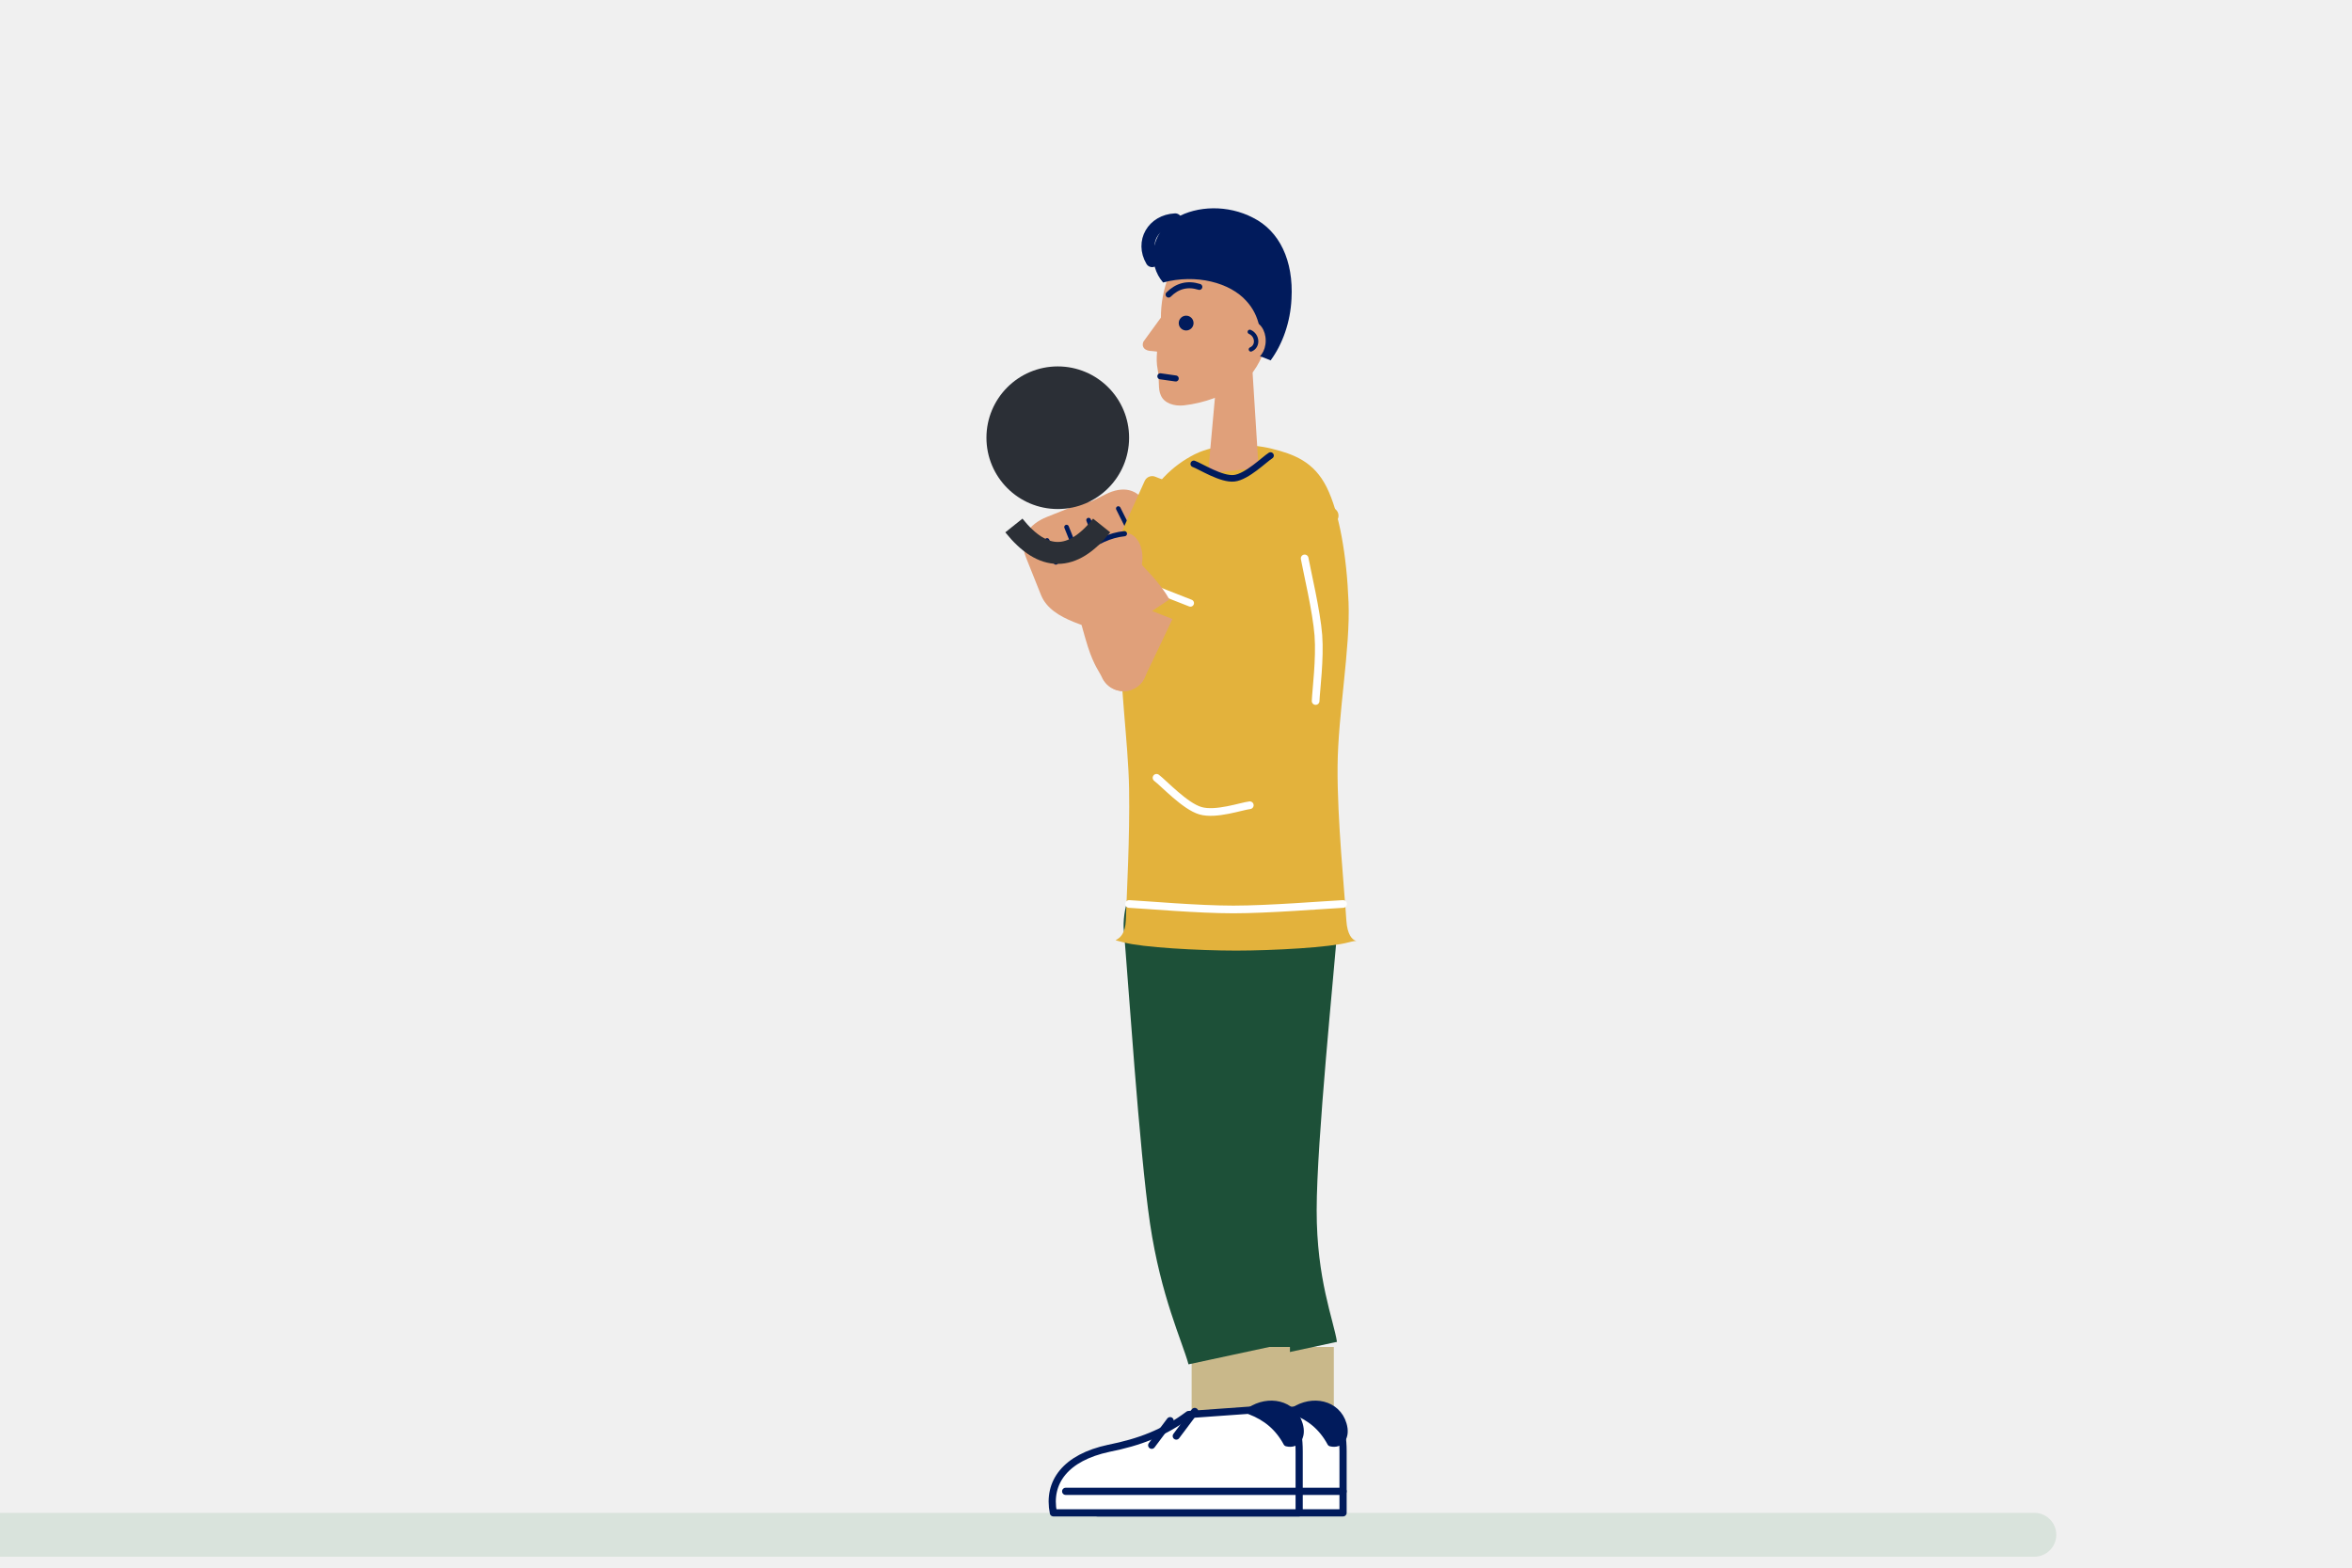
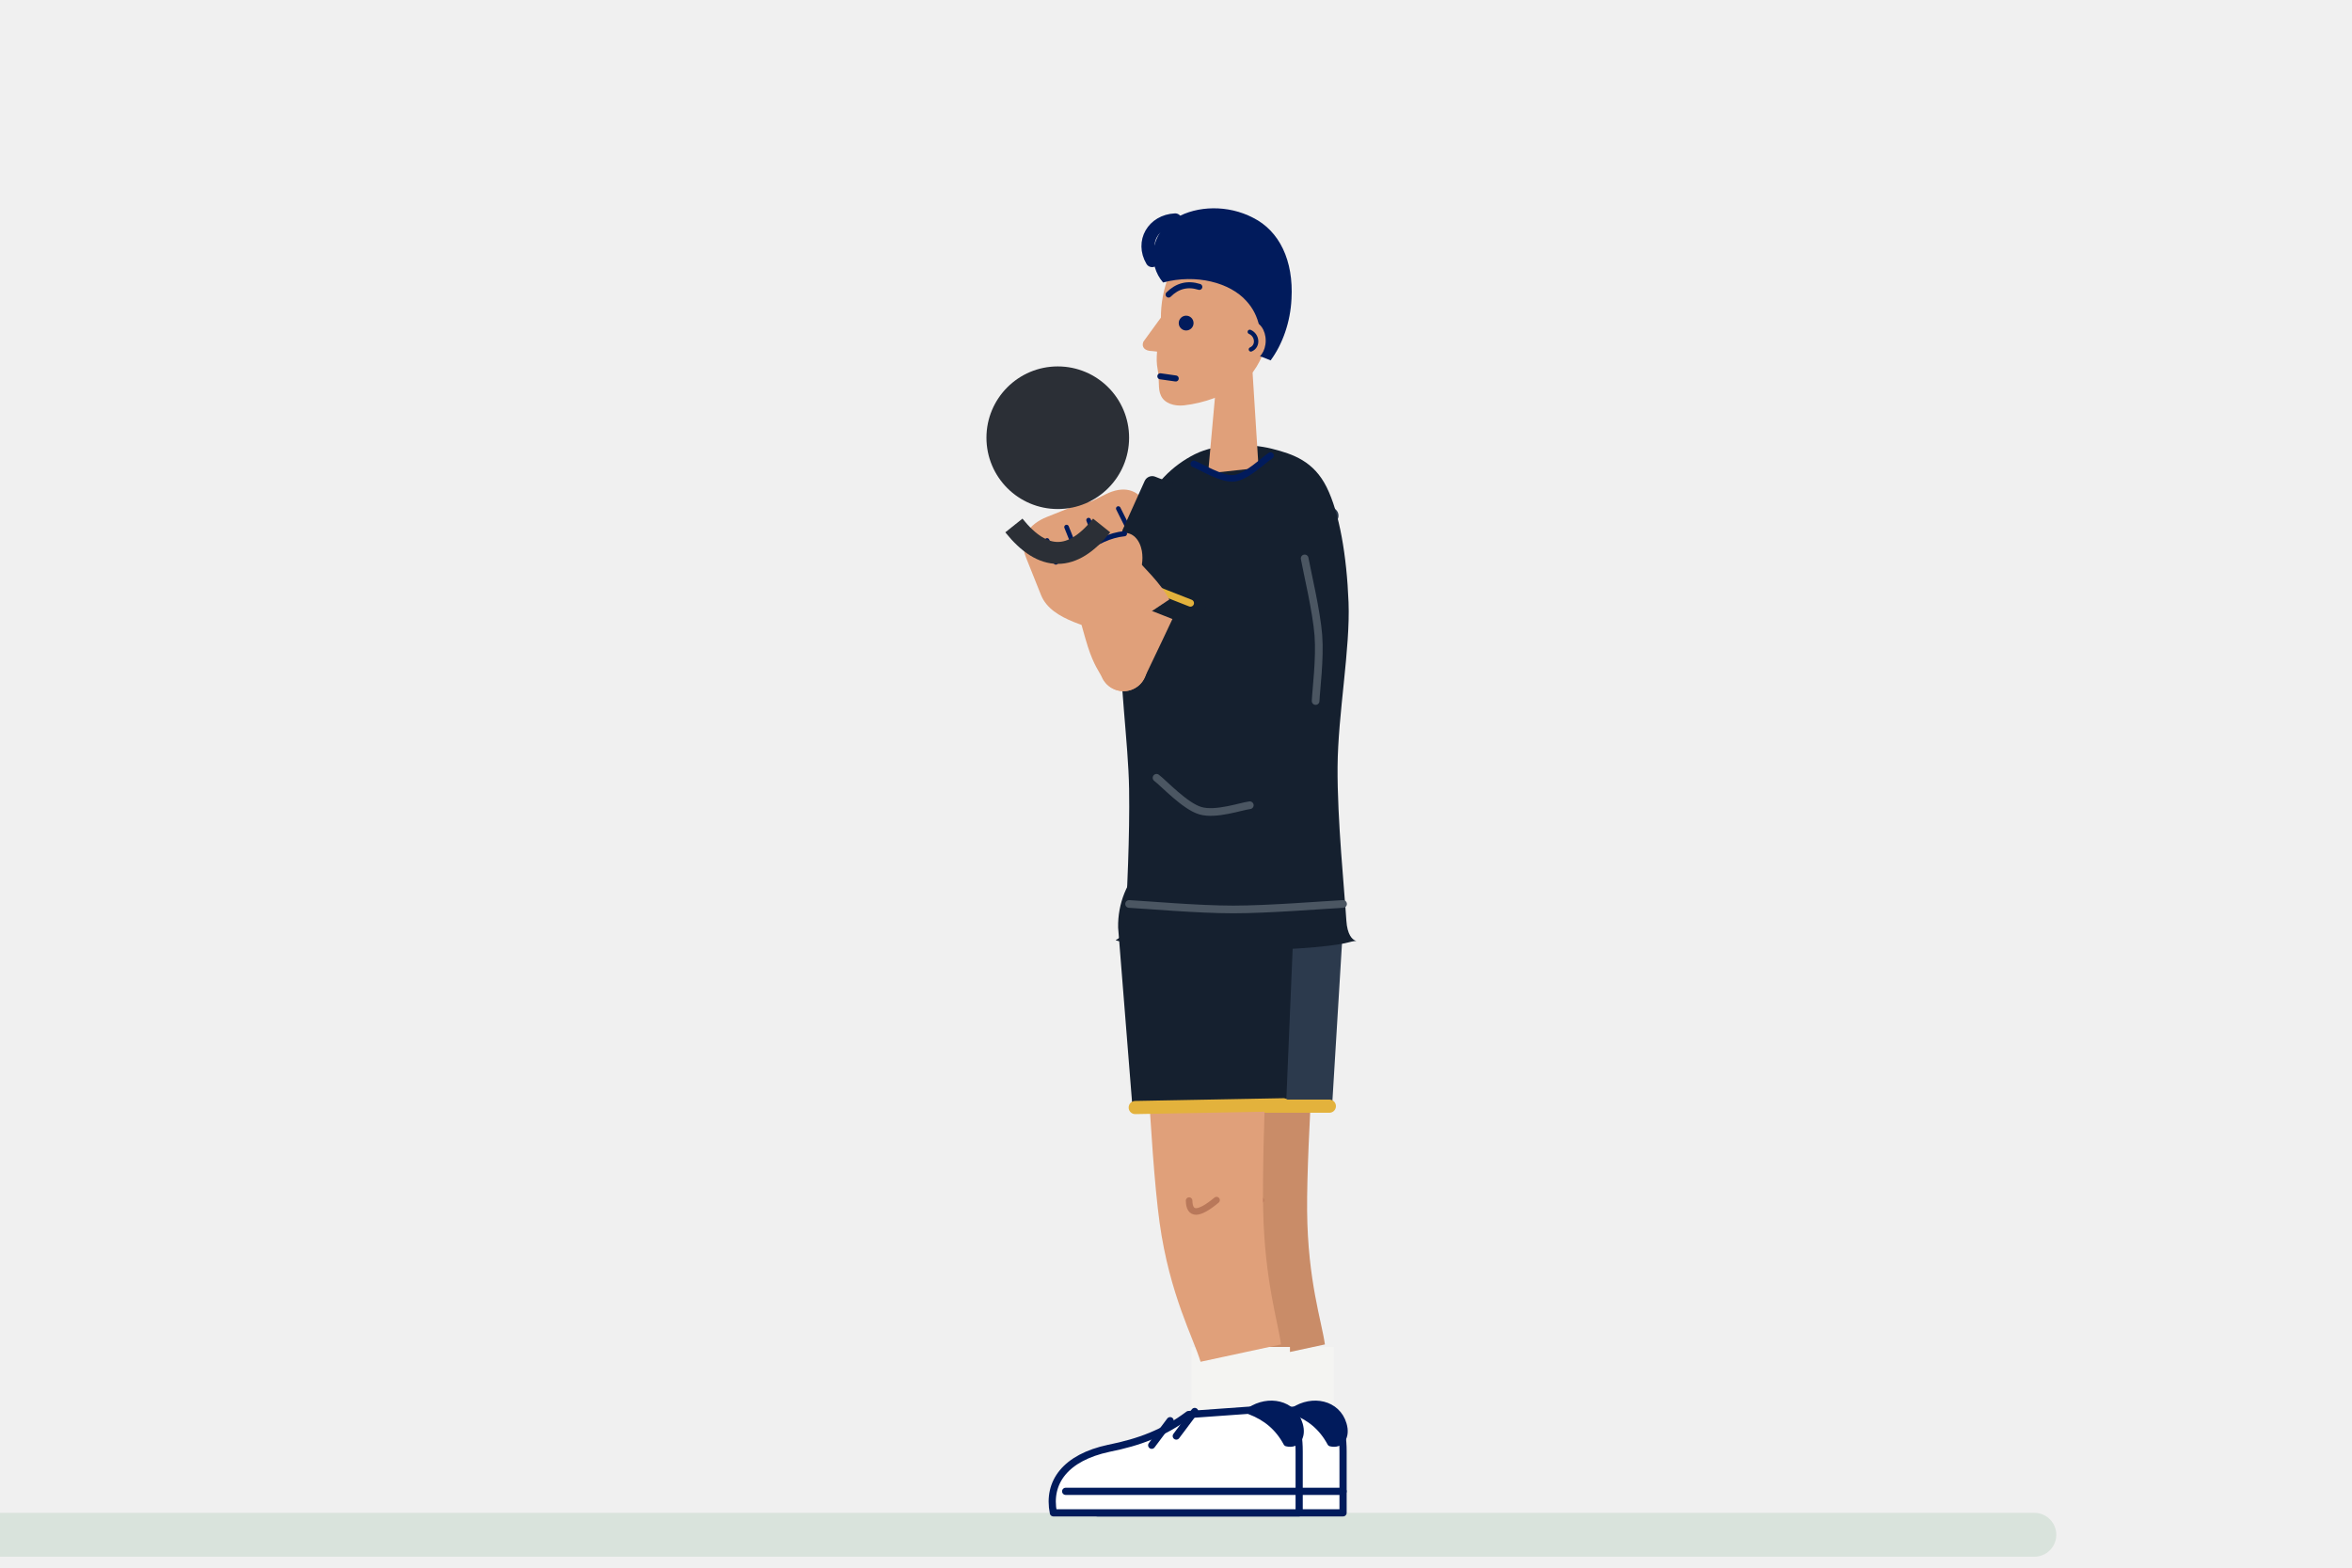
<svg xmlns="http://www.w3.org/2000/svg" viewBox="65.2 10.2 428.7 285.8" role="img" aria-label="Kettlebell Halo, bell at chest">
  <rect x="40" y="286" width="400" height="8" rx="4" fill="#d9e3dc" />
-   <path d="M281.85 128.08 C281.42 127.12 281.2 125.56 279.31 122.34 C277.42 119.12 271.97 111.01 270.5 108.75 L265.5 111.25 C266.43 113.79 269.64 123.01 271.09 126.46 C272.53 129.9 273.64 131.01 274.15 131.92 A4.3 4.3 0 0 0 281.85 128.08 Z" fill="#e0a07a" />
-   <path d="M295.6 98.54 C293.99 100.67 289.42 106.51 285.93 111.33 C282.45 116.14 276.57 124.73 274.7 127.41 A4.2 4.2 0 0 0 281.3 132.59 C283.46 130.14 290.42 122.4 294.27 117.87 C298.12 113.35 302.71 107.53 304.4 105.46 Z" fill="#e0a07a" />
-   <path d="M296.03 95.07 L282.89 110.18 L296.1 120.56 L307.67 104.21 Z" fill="#e3b23c" stroke="#e3b23c" stroke-width="3" stroke-linecap="round" stroke-linejoin="round" />
-   <path d="M285.48 109.16 C287.31 110.6 294.65 116.36 296.48 117.8" fill="none" stroke="#FFFFFF" stroke-width="1.3" stroke-linecap="round" stroke-linejoin="round" />
+   <path d="M281.85 128.08 C281.42 127.12 281.2 125.56 279.31 122.34 C277.42 119.12 271.97 111.01 270.5 108.75 L265.5 111.25 C266.43 113.79 269.64 123.01 271.09 126.46 C272.53 129.9 273.64 131.01 274.15 131.92 A4.3 4.3 0 0 0 281.85 128.08 Z" fill="#c98c68" />
+   <path d="M295.6 98.54 C293.99 100.67 289.42 106.51 285.93 111.33 C282.45 116.14 276.57 124.73 274.7 127.41 A4.2 4.2 0 0 0 281.3 132.59 C283.46 130.14 290.42 122.4 294.27 117.87 C298.12 113.35 302.71 107.53 304.4 105.46 Z" fill="#c98c68" />
+   <path d="M296.03 95.07 L282.89 110.18 L296.1 120.56 L307.67 104.21 Z" fill="#2c3a4d" stroke="#2c3a4d" stroke-width="3" stroke-linecap="round" stroke-linejoin="round" />
+   <path d="M285.48 109.16 C287.31 110.6 294.65 116.36 296.48 117.8" fill="none" stroke="#e3b23c" stroke-width="1.3" stroke-linecap="round" stroke-linejoin="round" />
  <path transform="translate(268 110) rotate(-26.57) scale(1.05 1.05)" d="M0.4 14.8 C-2.2 11.8 -8.6 8.4 -8.6 3.4 V-3.6 C-8.6 -7.2 -6 -8.8 -2.6 -8.8 H3 C6.4 -8.8 8.6 -7.2 8.6 -3.6 V2.4 C9.8 5.8 11.4 9 11.8 12.4 Z" fill="#e0a07a" />
  <g transform="translate(268 110) rotate(-26.57) scale(1.05 1.05)">
    <path d="M4.4 -8.2 C1.6 -8.2 -1.4 -8 -4 -7.5 C-6.6 -7 -7.9 -5.8 -7.9 -3.4 V0.2 Q-7.9 2 -6 2 Q-4.2 2 -4.1 0.6 Q-4 2.8 -2.1 2.8 Q-0.2 2.8 -0.1 0.9 Q0 3.1 1.9 3.1 Q3.8 3.1 3.9 1 L4.4 -1 Z" fill="#e0a07a" />
    <path d="M3.9 -8.2 H4.6 C6.6 -8.2 7.9 -7 7.9 -4.6 V0.9 Q7.9 2.9 5.9 2.9 Q3.95 2.9 3.9 1 Z" fill="#e0a07a" />
    <path d="M4.4 8.4 C7.2 8 9.8 6 10.5 2.8 C10.9 0.8 10.2 -0.9 8.6 -1.3 C6.4 -1.8 3.6 -1.6 1.6 -1.1 C0.2 -0.7 -0.3 0.9 0.6 1.9 C1.4 2.8 3.4 3 5.4 3.1 C6.2 4.4 5.8 6.4 4.4 8.4 Z" fill="#e0a07a" />
    <path d="M1.4 -0.9 C3.6 -1.6 6.4 -1.8 8.8 -1.1" fill="none" stroke="#011B5C" stroke-width="0.9" stroke-linecap="round" />
    <path d="M3.9 -5.6 V-2.4 M-0.1 -5.9 V-1.9 M-4.1 -5 V-0.9" fill="none" stroke="#011B5C" stroke-width="0.8" stroke-linecap="round" />
  </g>
-   <path d="M290.4 269.2 L308.32 267.52 L308.32 255.76 L290.4 255.76 Z" fill="#c9b88a" />
-   <path d="M279 179 C279.64 188.03 281.01 219.87 282.81 233.19 C284.62 246.51 288.66 254.64 289.83 258.93 L308.89 254.83 C308.27 250.82 305.17 243.45 305.19 230.81 C305.2 218.17 308.36 187.63 309 179 A15 15 0 0 0 279 179 Z" fill="#1d5038" />
+   <path d="M290.4 269.2 L308.32 267.52 L308.32 255.76 L290.4 255.76 Z" fill="#f4f4f2" />
+   <path d="M282 179 C282.43 188 282.88 219.76 284.55 233.01 C286.22 246.25 290.78 254.22 292.03 258.46 L306.69 255.3 C306.15 251.25 303.56 243.71 303.45 230.99 C303.33 218.28 305.57 187.67 306 179 A12 12 0 0 0 282 179 Z" fill="#c98c68" />
+   <path d="M290 229 q0 4 5 0" fill="none" stroke="#b9785a" stroke-width="1.2" stroke-linecap="round" stroke-linejoin="round" />
+   <path d="M278 179 C278.33 184.48 279.67 206.38 280 211.86 L308 211.86 C308.33 206.38 309.67 184.48 310 179 A16 16 0 0 0 278 179 Z" fill="#2c3a4d" />
+   <path d="M280.5 211.86 L307.5 211.86" fill="none" stroke="#e3b23c" stroke-width="2.4" stroke-linecap="round" stroke-linejoin="round" />
  <g transform="translate(310 286) rotate(0) scale(1.12 1.12)" stroke="#011B5C" stroke-width="1.17" stroke-linejoin="round" stroke-linecap="round">
    <path d="M-40 0 C-41 -5 -38 -9 -31 -10.5 C-26 -11.5 -22 -13 -18 -16 L-4 -17 C-1 -17 0 -14 0 -10 L0 0 Z" fill="#FFFFFF" />
    <path d="M-8 -16.6 C-5 -18.6 -1 -17.8 0 -14.4 C0.6 -12.4 -0.4 -11 -2 -11.4 C-3.4 -14 -5.4 -15.6 -8 -16.6 Z" fill="#011B5C" />
    <path d="M-38 -3.5 H0" fill="none" />
    <path d="M-24 -11 l3 -4 M-20 -12.5 l3 -4" fill="none" />
  </g>
-   <path d="M282.4 269.2 L300.32 267.52 L300.32 255.76 L282.4 255.76 Z" fill="#c9b88a" />
-   <path d="M270 179.28 C270.81 188.29 272.85 220.02 274.82 233.3 C276.8 246.57 280.66 254.66 281.83 258.93 L300.89 254.83 C300.27 250.81 297.32 243.39 297.18 230.7 C297.03 218.02 299.53 187.38 300 178.72 A15 15 0 0 0 270 179.28 Z" fill="#1d5038" />
+   <path d="M282.4 269.2 L300.32 267.52 L300.32 255.76 L282.4 255.76 Z" fill="#f4f4f2" />
+   <path d="M273 179.23 C273.6 188.2 274.73 219.89 276.56 233.1 C278.4 246.3 282.78 254.23 284.03 258.46 L298.69 255.3 C298.15 251.23 295.72 243.66 295.44 230.9 C295.15 218.15 296.74 187.46 297 178.77 A12 12 0 0 0 273 179.23 Z" fill="#e0a07a" />
+   <path d="M281.94 229.08 q0.08 4 5 -0.09" fill="none" stroke="#b9785a" stroke-width="1.2" stroke-linecap="round" stroke-linejoin="round" />
+   <path d="M269 179.3 C269.44 184.77 271.19 206.65 271.62 212.12 L299.62 211.6 C299.85 206.11 300.77 184.18 301 178.7 A16 16 0 0 0 269 179.3 Z" fill="#15202f" />
+   <path d="M272.12 212.11 L299.12 211.61" fill="none" stroke="#e3b23c" stroke-width="2.4" stroke-linecap="round" stroke-linejoin="round" />
  <g transform="translate(302 286) rotate(0) scale(1.12 1.12)" stroke="#011B5C" stroke-width="1.17" stroke-linejoin="round" stroke-linecap="round">
    <path d="M-40 0 C-41 -5 -38 -9 -31 -10.5 C-26 -11.5 -22 -13 -18 -16 L-4 -17 C-1 -17 0 -14 0 -10 L0 0 Z" fill="#FFFFFF" />
    <path d="M-8 -16.6 C-5 -18.6 -1 -17.8 0 -14.4 C0.6 -12.4 -0.4 -11 -2 -11.4 C-3.4 -14 -5.4 -15.6 -8 -16.6 Z" fill="#011B5C" />
    <path d="M-38 -3.5 H0" fill="none" />
    <path d="M-24 -11 l3 -4 M-20 -12.5 l3 -4" fill="none" />
  </g>
-   <path d="M270 182 C266.65 181.08 270.23 182.67 270.4 178 C270.57 173.33 271.15 162.67 271 154 C270.85 145.33 269.17 134.33 269.5 126 C269.83 117.67 270.75 109.5 273 104 C275.25 98.5 279 95 283 93 C287 91 293 91 297 92 C301 93 304.67 94.33 307 99 C309.33 103.67 310.67 111.5 311 120 C311.33 128.5 309.07 140.33 309 150 C308.93 159.67 310.27 172.67 310.6 178 C310.93 183.33 314.35 181.08 311 182 C307.65 182.92 297.33 183.5 290.5 183.5 C283.67 183.5 273.35 182.92 270 182 Z" fill="#e3b23c" />
-   <path d="M271 175 C274.17 175.17 283.5 176 290 176 C296.5 176 306.67 175.17 310 175" fill="none" stroke="#FFFFFF" stroke-width="1.4" stroke-linecap="round" stroke-linejoin="round" />
-   <path d="M303 112 C303.42 114.33 305.17 121.67 305.5 126 C305.83 130.33 305.08 136 305 138" fill="none" stroke="#FFFFFF" stroke-width="1.4" stroke-linecap="round" stroke-linejoin="round" />
-   <path d="M276 152 C277.33 153 281.17 157.17 284 158 C286.83 158.83 291.5 157.17 293 157" fill="none" stroke="#FFFFFF" stroke-width="1.4" stroke-linecap="round" stroke-linejoin="round" />
+   <path d="M270 182 C266.65 181.08 270.23 182.67 270.4 178 C270.57 173.33 271.15 162.67 271 154 C270.85 145.33 269.17 134.33 269.5 126 C269.83 117.67 270.75 109.5 273 104 C275.25 98.5 279 95 283 93 C287 91 293 91 297 92 C301 93 304.67 94.33 307 99 C309.33 103.67 310.67 111.5 311 120 C311.33 128.5 309.07 140.33 309 150 C308.93 159.67 310.27 172.67 310.6 178 C310.93 183.33 314.35 181.08 311 182 C307.65 182.92 297.33 183.5 290.5 183.5 C283.67 183.5 273.35 182.92 270 182 Z" fill="#15202f" />
+   <path d="M271 175 C274.17 175.17 283.5 176 290 176 C296.5 176 306.67 175.17 310 175" fill="none" stroke="#4b5662" stroke-width="1.4" stroke-linecap="round" stroke-linejoin="round" />
+   <path d="M303 112 C303.42 114.33 305.17 121.67 305.5 126 C305.83 130.33 305.08 136 305 138" fill="none" stroke="#4b5662" stroke-width="1.4" stroke-linecap="round" stroke-linejoin="round" />
+   <path d="M276 152 C277.33 153 281.17 157.17 284 158 C286.83 158.83 291.5 157.17 293 157" fill="none" stroke="#4b5662" stroke-width="1.4" stroke-linecap="round" stroke-linejoin="round" />
  <path d="M285.4 96.5 L294.6 95.5 L293.5 78 L286.8 81 Z" fill="#e0a07a" />
  <path d="M282.79 94.77 C284.02 95.21 287.82 97.65 290.15 97.39 C292.48 97.14 295.67 93.94 296.78 93.25" fill="none" stroke="#011B5C" stroke-width="1.2" stroke-linecap="round" stroke-linejoin="round" />
  <g transform="translate(288 70.5) rotate(0)">
    <path d="M-9.6 -10.4 C-10.8 -7.6 -11.2 -4.8 -11.2 -2.4 L-14.4 2 C-14.8 3 -14.1 3.7 -12.8 3.7 L-11.9 3.8 C-12 5 -12 6 -11.8 7 C-11.4 9 -11.8 10.6 -11.2 11.8 C-10.6 13.2 -8.8 13.8 -7 13.6 C-3.4 13.2 0.6 11.8 3.6 9.6 C5.6 8 7.2 5.4 8 2.4 L8.6 -6 L2 -14 Z" fill="#e0a07a" />
    <path d="M-10.8 -8.8 C-13.6 -12 -13.4 -17.8 -8.4 -20.6 C-4.6 -22.8 1 -23 5.6 -20.6 C10.4 -18.2 13 -12.8 12.6 -5.8 C12.4 -1.6 11 2.4 8.8 5.4 L6.8 4.6 C7.4 0.8 6.8 -2.8 4.4 -5.4 C1.4 -8.8 -4.8 -10.4 -10.8 -8.8 Z" fill="#011B5C" />
    <path d="M-12.8 -12.8 C-14.8 -16.2 -12.6 -20 -8.6 -20.2" fill="none" stroke="#011B5C" stroke-width="2.4" stroke-linecap="round" stroke-linejoin="round" />
    <ellipse cx="5.4" cy="1.8" rx="2.5" ry="3.5" fill="#e0a07a" />
    <path d="M5 0.2 C6.4 0.8 6.6 2.8 5.2 3.4" fill="none" stroke="#011B5C" stroke-width="0.8" stroke-linecap="round" stroke-linejoin="round" />
    <circle cx="-6.6" cy="-1.4" r="1.35" fill="#011B5C" />
    <path d="M-9.8 -6.6 Q-7.4 -9 -4.2 -8" fill="none" stroke="#011B5C" stroke-width="1.1" stroke-linecap="round" stroke-linejoin="round" />
    <path d="M-11.3 8.3 l2.8 0.4" fill="none" stroke="#011B5C" stroke-width="1.1" stroke-linecap="round" stroke-linejoin="round" />
  </g>
  <path d="M273.99 130.4 C273.67 129.45 273.6 127.93 272.03 124.69 C270.47 121.45 265.84 113.25 264.6 110.96 L259.4 113.04 C260.08 115.55 262.39 124.68 263.49 128.11 C264.59 131.53 265.59 132.68 266.01 133.6 A4.3 4.3 0 0 0 273.99 130.4 Z" fill="#e0a07a" />
  <path d="M275.79 101.95 C275.01 104.07 272.73 109.91 271.12 114.66 C269.5 119.41 266.93 127.83 266.09 130.46 A4.2 4.2 0 0 0 273.91 133.54 C275.09 131.04 278.93 123.12 280.98 118.54 C283.03 113.96 285.34 108.13 286.21 106.05 Z" fill="#e0a07a" />
-   <path d="M275.21 98.5 L266.97 116.75 L282.6 122.89 L288.98 103.91 Z" fill="#e3b23c" stroke="#e3b23c" stroke-width="3" stroke-linecap="round" stroke-linejoin="round" />
-   <path d="M269.15 115.03 C271.32 115.88 280 119.3 282.18 120.15" fill="none" stroke="#FFFFFF" stroke-width="1.3" stroke-linecap="round" stroke-linejoin="round" />
+   <path d="M275.21 98.5 L266.97 116.75 L282.6 122.89 L288.98 103.91 Z" fill="#15202f" stroke="#15202f" stroke-width="3" stroke-linecap="round" stroke-linejoin="round" />
+   <path d="M269.15 115.03 C271.32 115.88 280 119.3 282.18 120.15" fill="none" stroke="#e3b23c" stroke-width="1.3" stroke-linecap="round" stroke-linejoin="round" />
  <path transform="translate(262 112) rotate(-21.8) scale(1.05 1.05)" d="M0.4 14.8 C-2.2 11.8 -8.6 8.4 -8.6 3.4 V-3.6 C-8.6 -7.2 -6 -8.8 -2.6 -8.8 H3 C6.4 -8.8 8.6 -7.2 8.6 -3.6 V2.4 C9.8 5.8 11.4 9 11.8 12.4 Z" fill="#e0a07a" />
  <g transform="translate(262 112) rotate(-21.8) scale(1.05 1.05)">
    <path d="M4.4 -8.2 C1.6 -8.2 -1.4 -8 -4 -7.5 C-6.6 -7 -7.9 -5.8 -7.9 -3.4 V0.2 Q-7.9 2 -6 2 Q-4.2 2 -4.1 0.6 Q-4 2.8 -2.1 2.8 Q-0.2 2.8 -0.1 0.9 Q0 3.1 1.9 3.1 Q3.8 3.1 3.9 1 L4.4 -1 Z" fill="#e0a07a" />
    <path d="M3.9 -8.2 H4.6 C6.6 -8.2 7.9 -7 7.9 -4.6 V0.9 Q7.9 2.9 5.9 2.9 Q3.95 2.9 3.9 1 Z" fill="#e0a07a" />
    <path d="M4.4 8.4 C7.2 8 9.8 6 10.5 2.8 C10.9 0.8 10.2 -0.9 8.6 -1.3 C6.4 -1.8 3.6 -1.6 1.6 -1.1 C0.2 -0.7 -0.3 0.9 0.6 1.9 C1.4 2.8 3.4 3 5.4 3.1 C6.2 4.4 5.8 6.4 4.4 8.4 Z" fill="#e0a07a" />
    <path d="M1.4 -0.9 C3.6 -1.6 6.4 -1.8 8.8 -1.1" fill="none" stroke="#011B5C" stroke-width="0.9" stroke-linecap="round" />
    <path d="M3.9 -5.6 V-2.4 M-0.1 -5.9 V-1.9 M-4.1 -5 V-0.9" fill="none" stroke="#011B5C" stroke-width="0.8" stroke-linecap="round" />
  </g>
  <g>
    <circle cx="258" cy="90" r="13" fill="#2b2f36" />
    <path d="M250 106 q8 10 16 0" fill="none" stroke="#2b2f36" stroke-width="4" />
  </g>
</svg>
